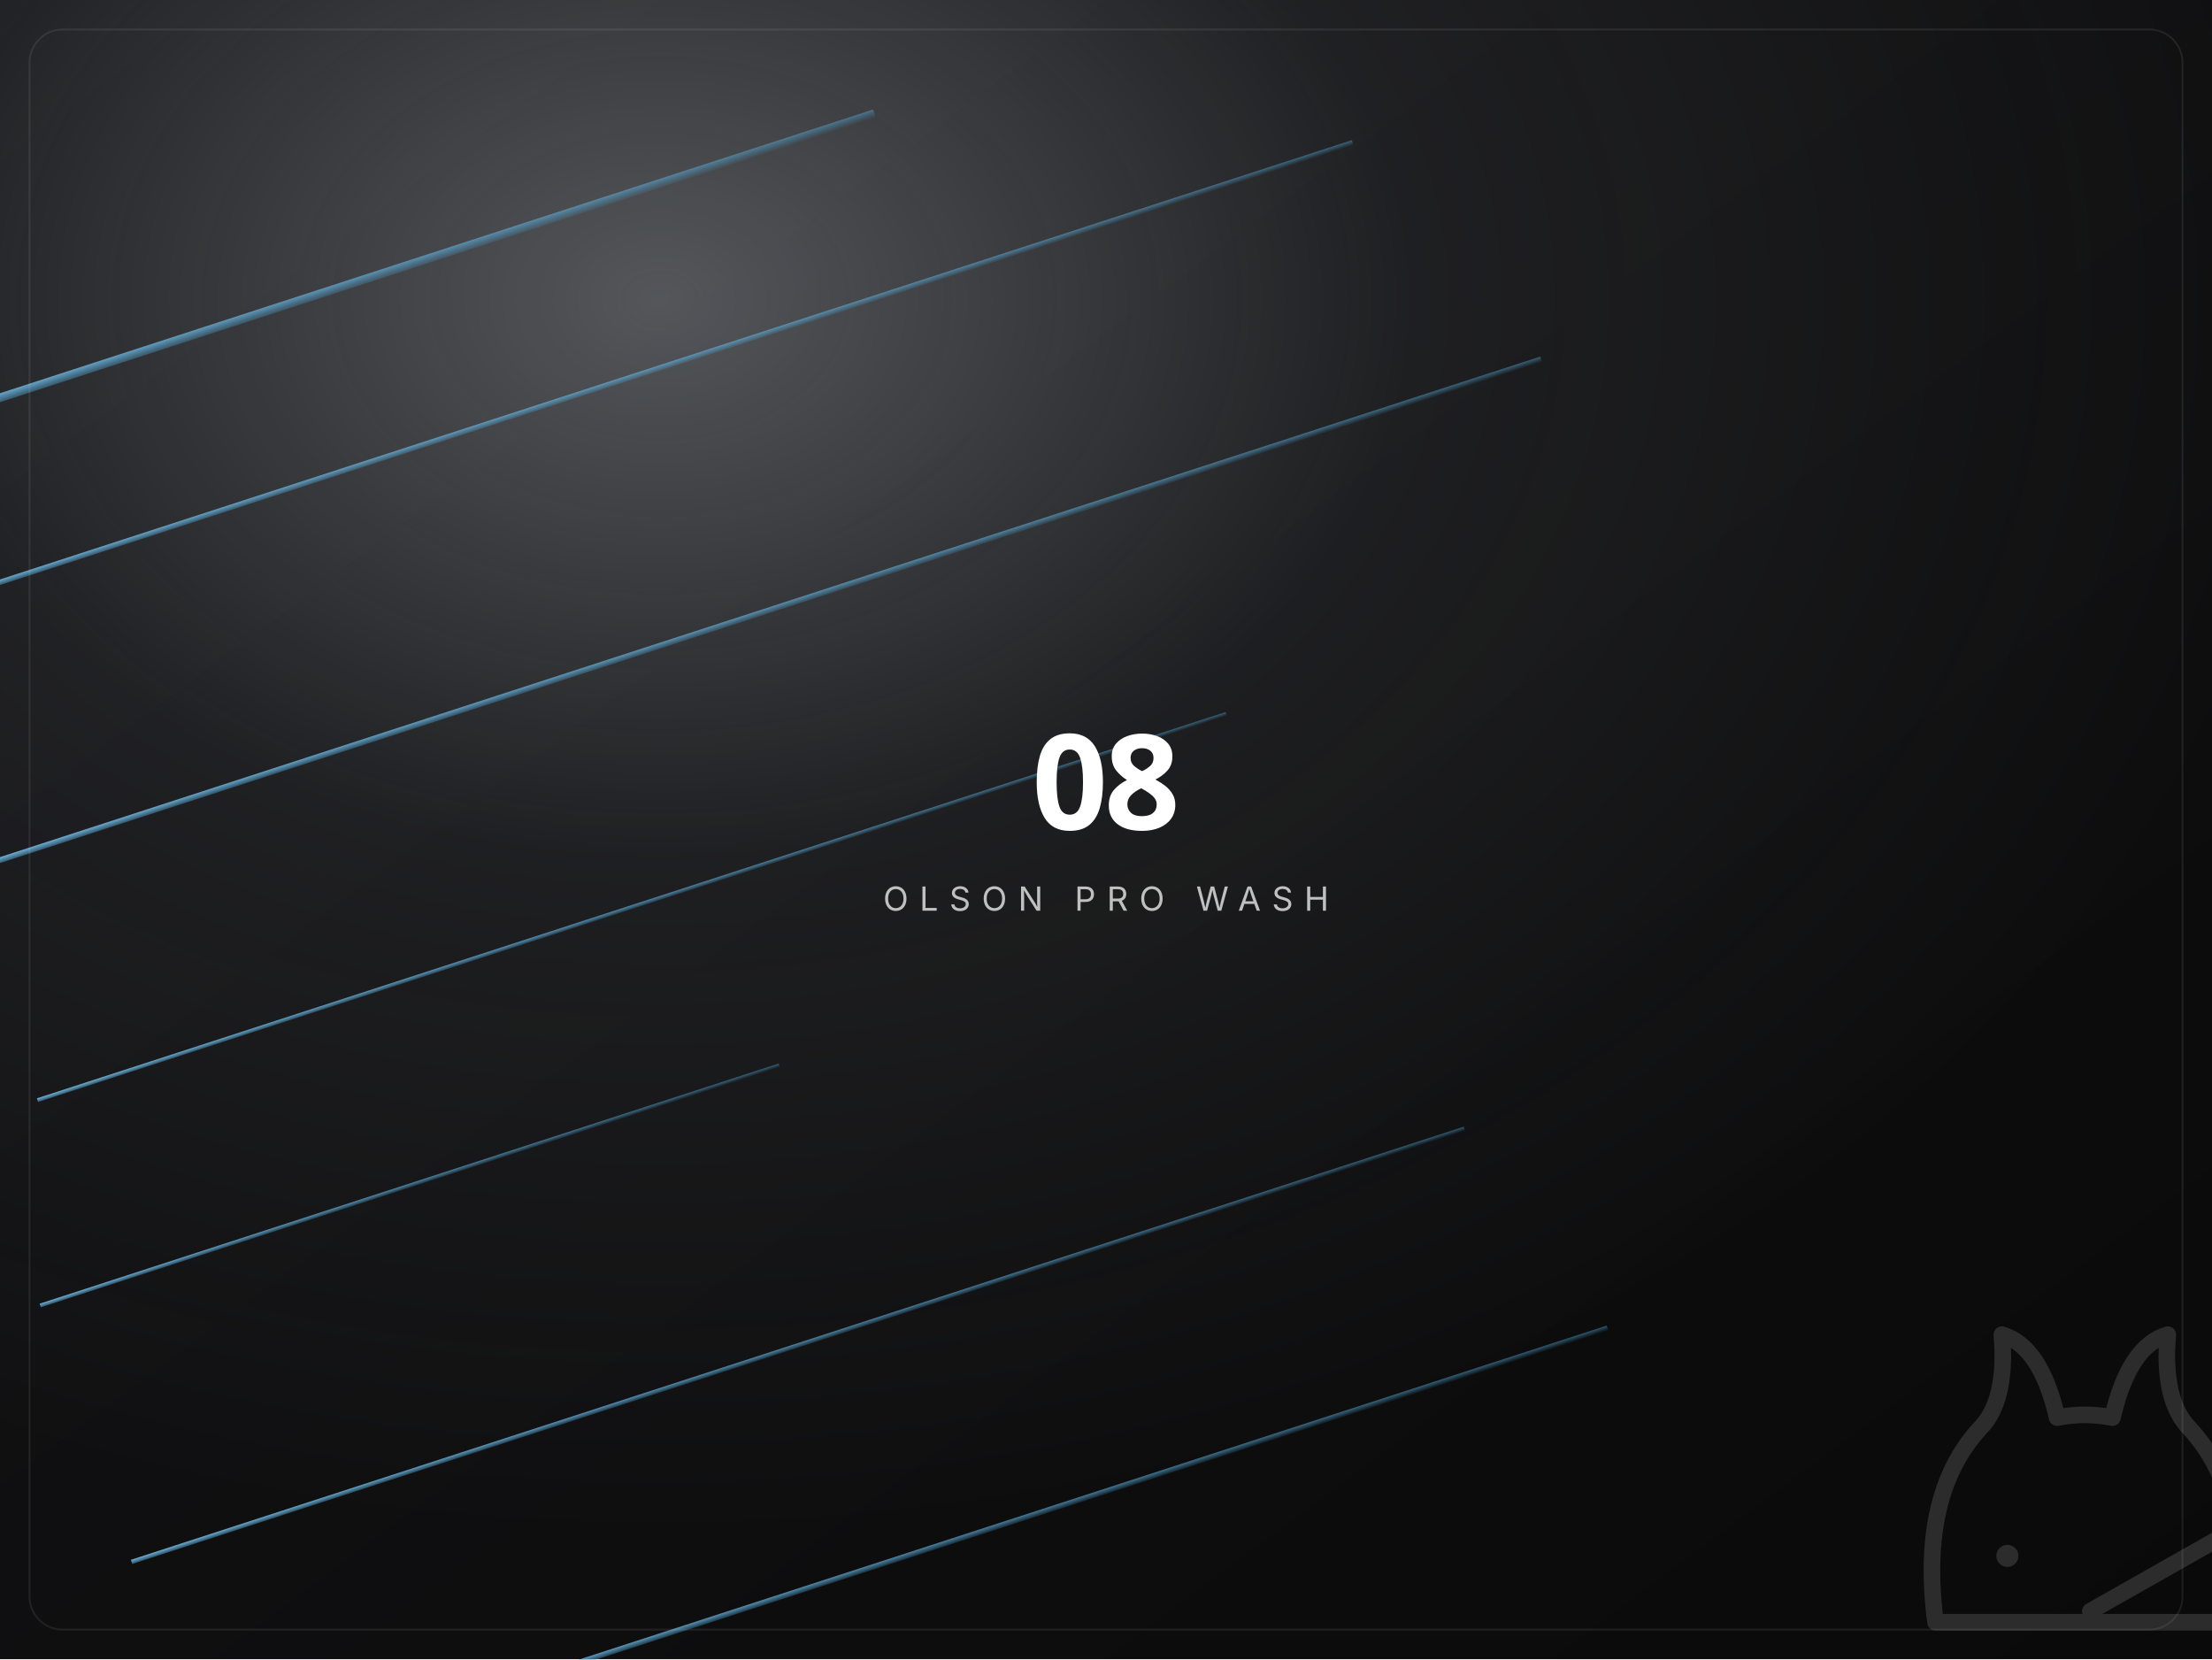
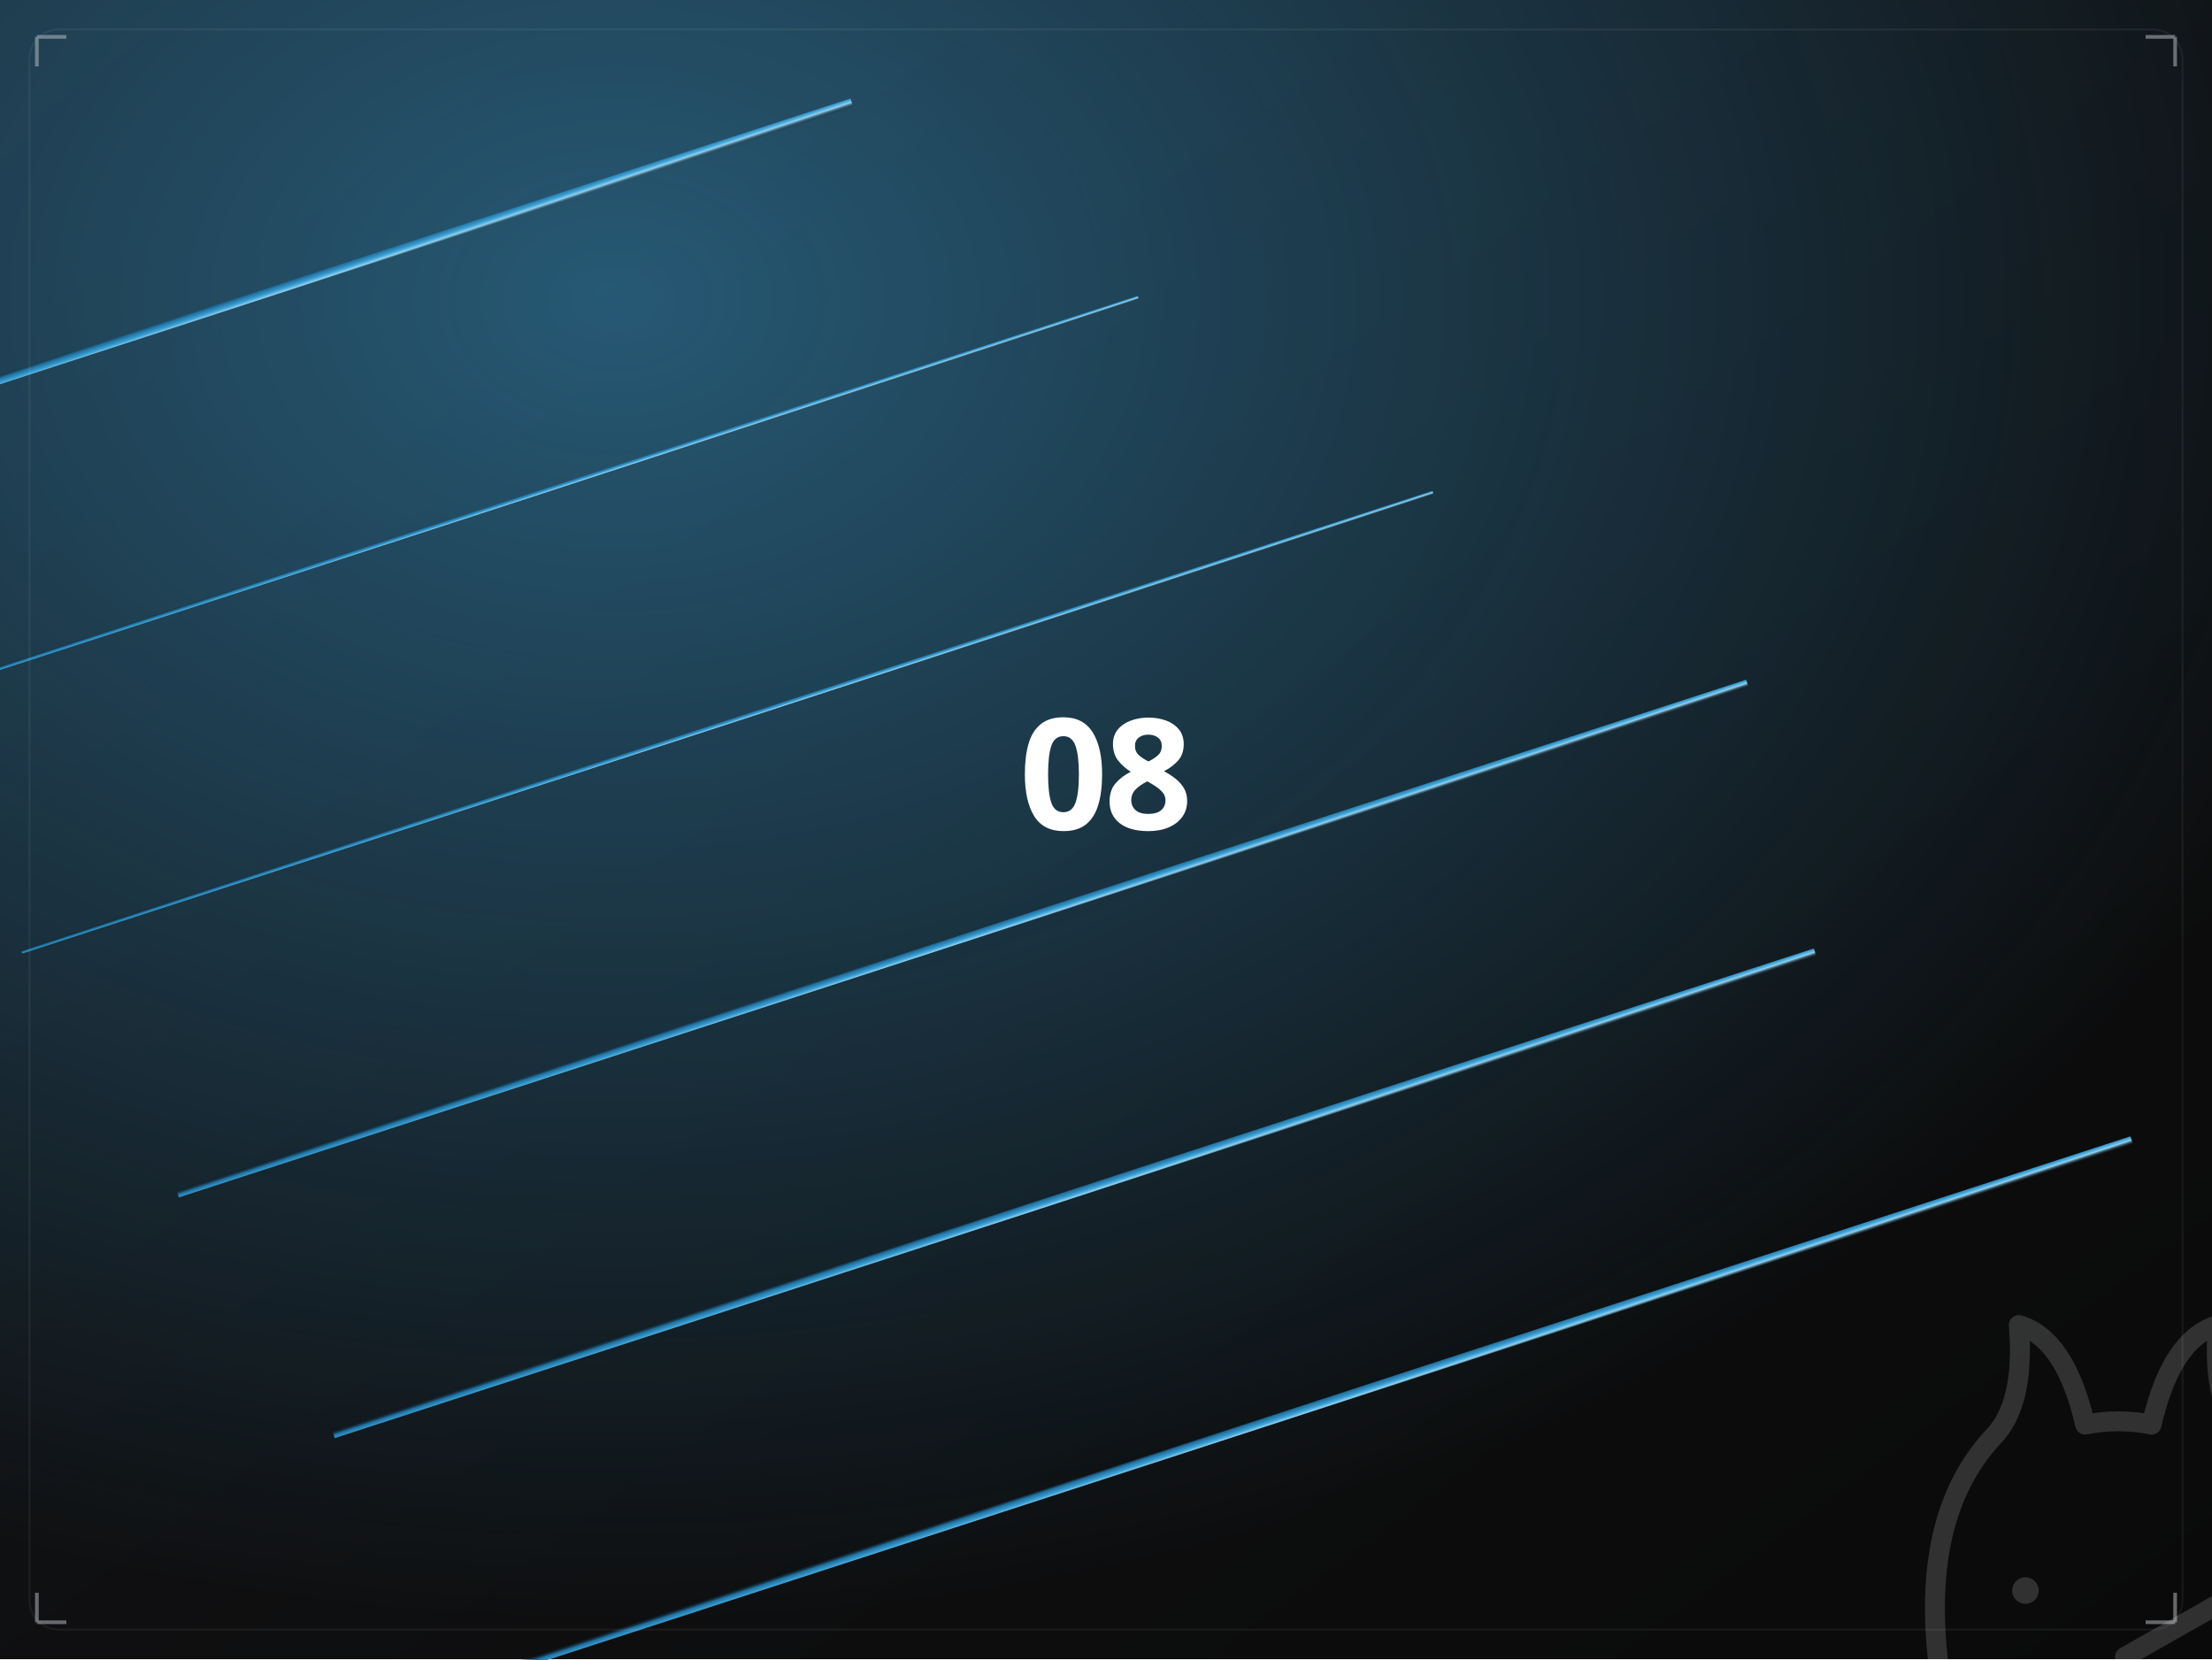
- <svg xmlns="http://www.w3.org/2000/svg" viewBox="0 0 1200 900" width="1200" height="900" role="img">
+ <svg xmlns="http://www.w3.org/2000/svg" viewBox="0 0 1200 900" width="1200" height="900">
  <defs>
-     <linearGradient id="bg-g8" x1="0" y1="0" x2="1" y2="1">
-       <stop offset="0" stop-color="#141417" />
+     <linearGradient id="bgg7" x1="0" y1="0" x2="1" y2="1">
+       <stop offset="0" stop-color="#141518" />
      <stop offset="1" stop-color="#0a0a0a" />
    </linearGradient>
-     <radialGradient id="glow-g8" cx="30%" cy="18%" r="75%">
-       <stop offset="0" stop-color="#8a8f94" stop-opacity="0.55" />
-       <stop offset="0.45" stop-color="#8a8f94" stop-opacity="0.12" />
-       <stop offset="1" stop-color="#8a8f94" stop-opacity="0" />
+     <linearGradient id="jetg7" x1="0" y1="0" x2="1" y2="1">
+       <stop offset="0" stop-color="transparent" />
+       <stop offset="0.30" stop-color="#1f6f9e" />
+       <stop offset="0.55" stop-color="#3b9fd4" />
+       <stop offset="0.72" stop-color="#8fd0f0" />
+       <stop offset="1" stop-color="transparent" />
+     </linearGradient>
+     <radialGradient id="glg7" cx="28%" cy="18%" r="80%">
+       <stop offset="0" stop-color="#3b9fd4" stop-opacity="0.5" />
+       <stop offset="1" stop-color="#3b9fd4" stop-opacity="0" />
    </radialGradient>
-     <linearGradient id="spray-g8" x1="0" y1="0" x2="1" y2="1">
-       <stop offset="0" stop-color="#7cc5ee" stop-opacity="0.9" />
-       <stop offset="1" stop-color="#3b9fd4" stop-opacity="0" />
-     </linearGradient>
-     <filter id="soft-g8">
-       <feGaussianBlur stdDeviation="14" />
-     </filter>
  </defs>
-   <rect width="1200" height="900" fill="url(#bg-g8)" />
-   <rect width="1200" height="900" fill="url(#glow-g8)" />
-   <rect x="5.61" y="39.497" width="594.959" height="4.626" fill="url(#spray-g8)" transform="rotate(-18 600 450)" />
-   <rect x="-22.385" y="135.573" width="864.818" height="2.866" fill="url(#spray-g8)" transform="rotate(-18 600 450)" />
-   <rect x="5.735" y="278.813" width="897.602" height="3.06" fill="url(#spray-g8)" transform="rotate(-18 600 450)" />
-   <rect x="3.357" y="409.449" width="678.083" height="2.062" fill="url(#spray-g8)" transform="rotate(-18 600 450)" />
-   <rect x="-29.66" y="515.857" width="421.588" height="2.049" fill="url(#spray-g8)" transform="rotate(-18 600 450)" />
-   <rect x="-25.523" y="663.282" width="760.324" height="2.355" fill="url(#spray-g8)" transform="rotate(-18 600 450)" />
-   <rect x="5.645" y="789.865" width="769.592" height="2.879" fill="url(#spray-g8)" transform="rotate(-18 600 450)" />
-   <rect width="1200" height="900" fill="url(#grain)" opacity="0.05" />
-   <filter id="grain">
-     <feTurbulence type="fractalNoise" baseFrequency="0.9" numOctaves="2" stitchTiles="stitch" />
-     <feColorMatrix type="saturate" values="0" />
-   </filter>
-   <rect x="16" y="16" width="1168" height="868" fill="none" stroke="#ffffff" stroke-opacity="0.08" rx="18" />
-   <g transform="translate(990 700) scale(1.5)" fill="none" stroke="#ffffff" stroke-width="6" stroke-linecap="round" stroke-linejoin="round" opacity="0.14">
+   <rect width="1200" height="900" fill="url(#bgg7)" />
+   <rect width="1200" height="900" fill="url(#glg7)" />
+   <g transform="rotate(-18 600 450)">
+     <rect x="-60" y="30" width="650.722" height="4.828" fill="url(#jetg7)" />
+     <rect x="-20" y="180" width="725.849" height="2.225" fill="url(#jetg7)" />
+     <rect x="20" y="330" width="805.24" height="2.27" fill="url(#jetg7)" />
+     <rect x="60" y="480" width="895.389" height="4.341" fill="url(#jetg7)" />
+     <rect x="100" y="630" width="845.266" height="4.657" fill="url(#jetg7)" />
+     <rect x="140" y="780" width="937.104" height="4.767" fill="url(#jetg7)" />
+   </g>
+   <rect x="16" y="16" width="1168" height="868" fill="none" stroke="#fff" stroke-opacity="0.06" rx="16" />
+   <path d="M20 20 h16 M20 20 v16" stroke="#c0c4cc" stroke-opacity="0.5" stroke-width="2" fill="none" />
+   <path d="M1180 20 h-16 M1180 20 v16" stroke="#c0c4cc" stroke-opacity="0.5" stroke-width="2" fill="none" />
+   <path d="M20 880 h16 M20 880 v-16" stroke="#c0c4cc" stroke-opacity="0.5" stroke-width="2" fill="none" />
+   <path d="M1180 880 h-16 M1180 880 v-16" stroke="#c0c4cc" stroke-opacity="0.5" stroke-width="2" fill="none" />
+   <g transform="translate(980 690) scale(1.8)" fill="none" stroke="#fff" stroke-width="6" stroke-linecap="round" stroke-linejoin="round" opacity="0.16">
    <path d="M40 120 q-6 -46 16 -70 q10 -10 8 -34 q14 4 20 30 q10 -2 20 0 q6 -26 20 -30 q-2 24 8 34 q22 24 16 70 z" />
-     <circle cx="66" cy="96" r="4" fill="#ffffff" stroke="none" />
+     <circle cx="66" cy="96" r="4" fill="#fff" stroke="none" />
    <path d="M96 116 l60 -34 M150 78 l22 -6 -6 22" />
  </g>
-   <text x="600" y="450" text-anchor="middle" font-family="Sora, sans-serif" font-size="72" font-weight="700" fill="#ffffff" letter-spacing="-2">08</text>
-   <text x="600" y="494" text-anchor="middle" font-family="Inter, sans-serif" font-size="18" letter-spacing="6" fill="#c0c0c0">OLSON PRO WASH</text>
+   <text x="600" y="450" text-anchor="middle" font-family="Archivo, Segoe UI, sans-serif" font-size="84" font-weight="800" fill="#fff" letter-spacing="-2">08</text>
</svg>
